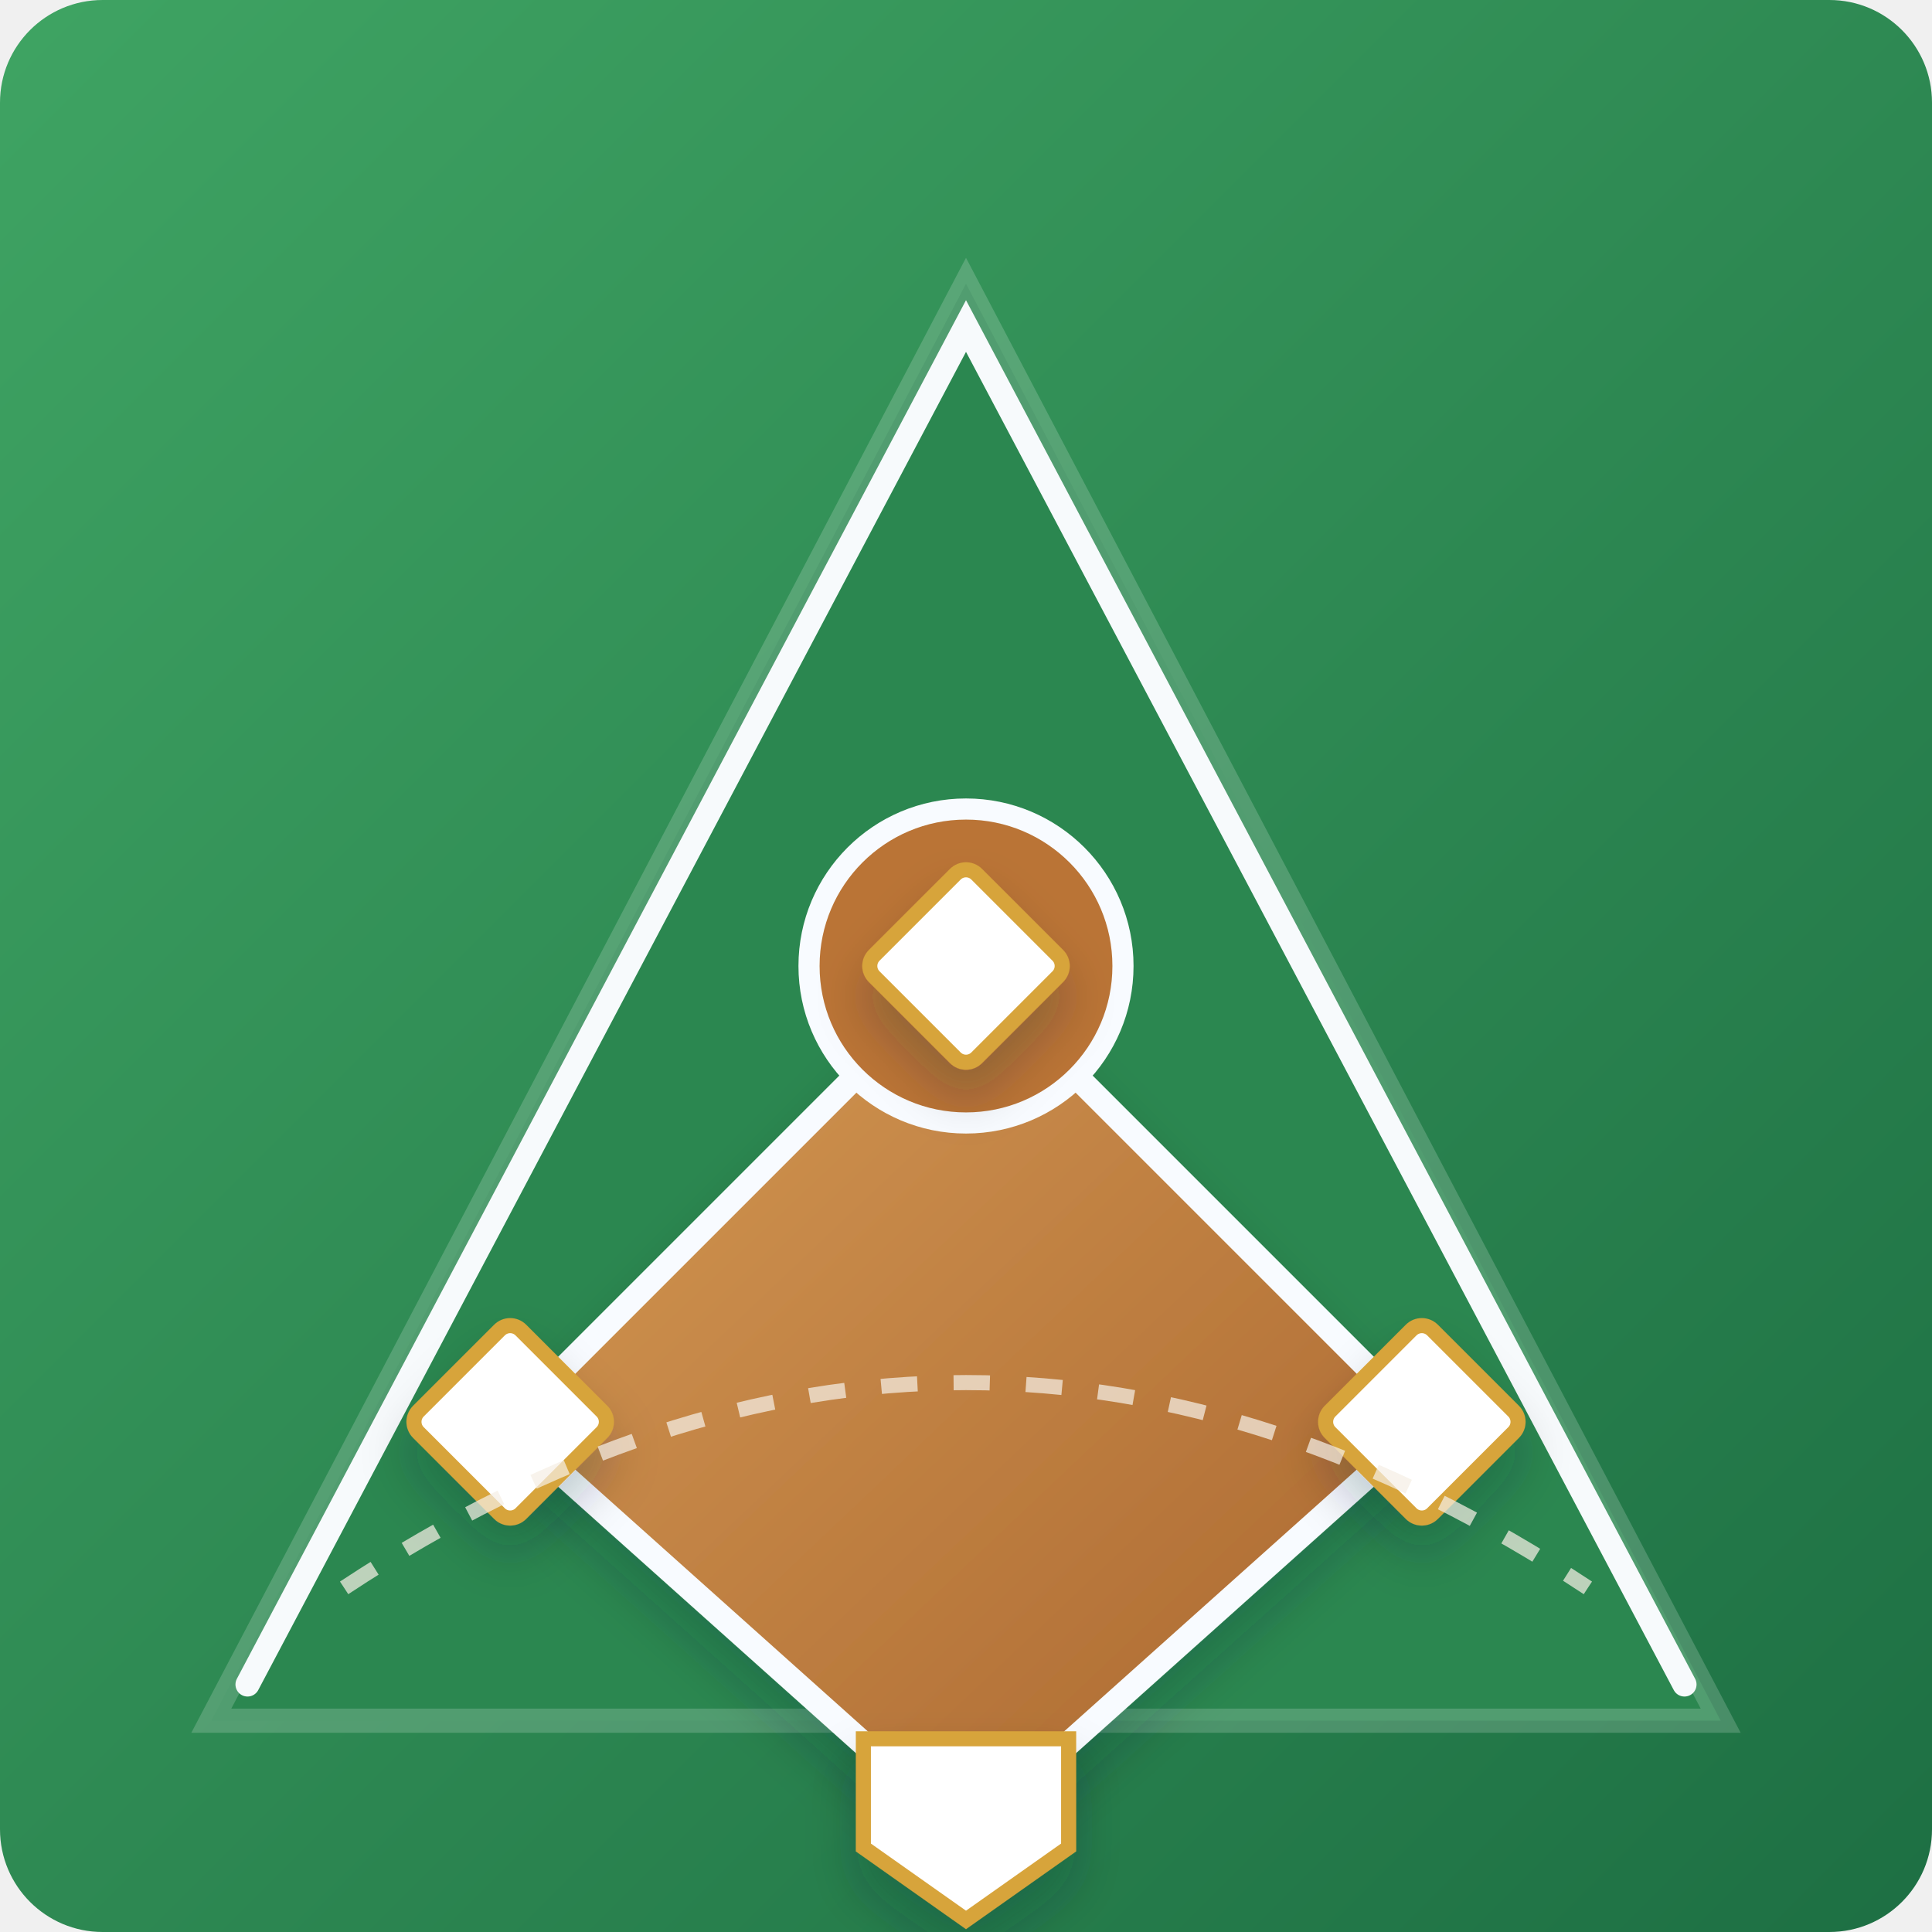
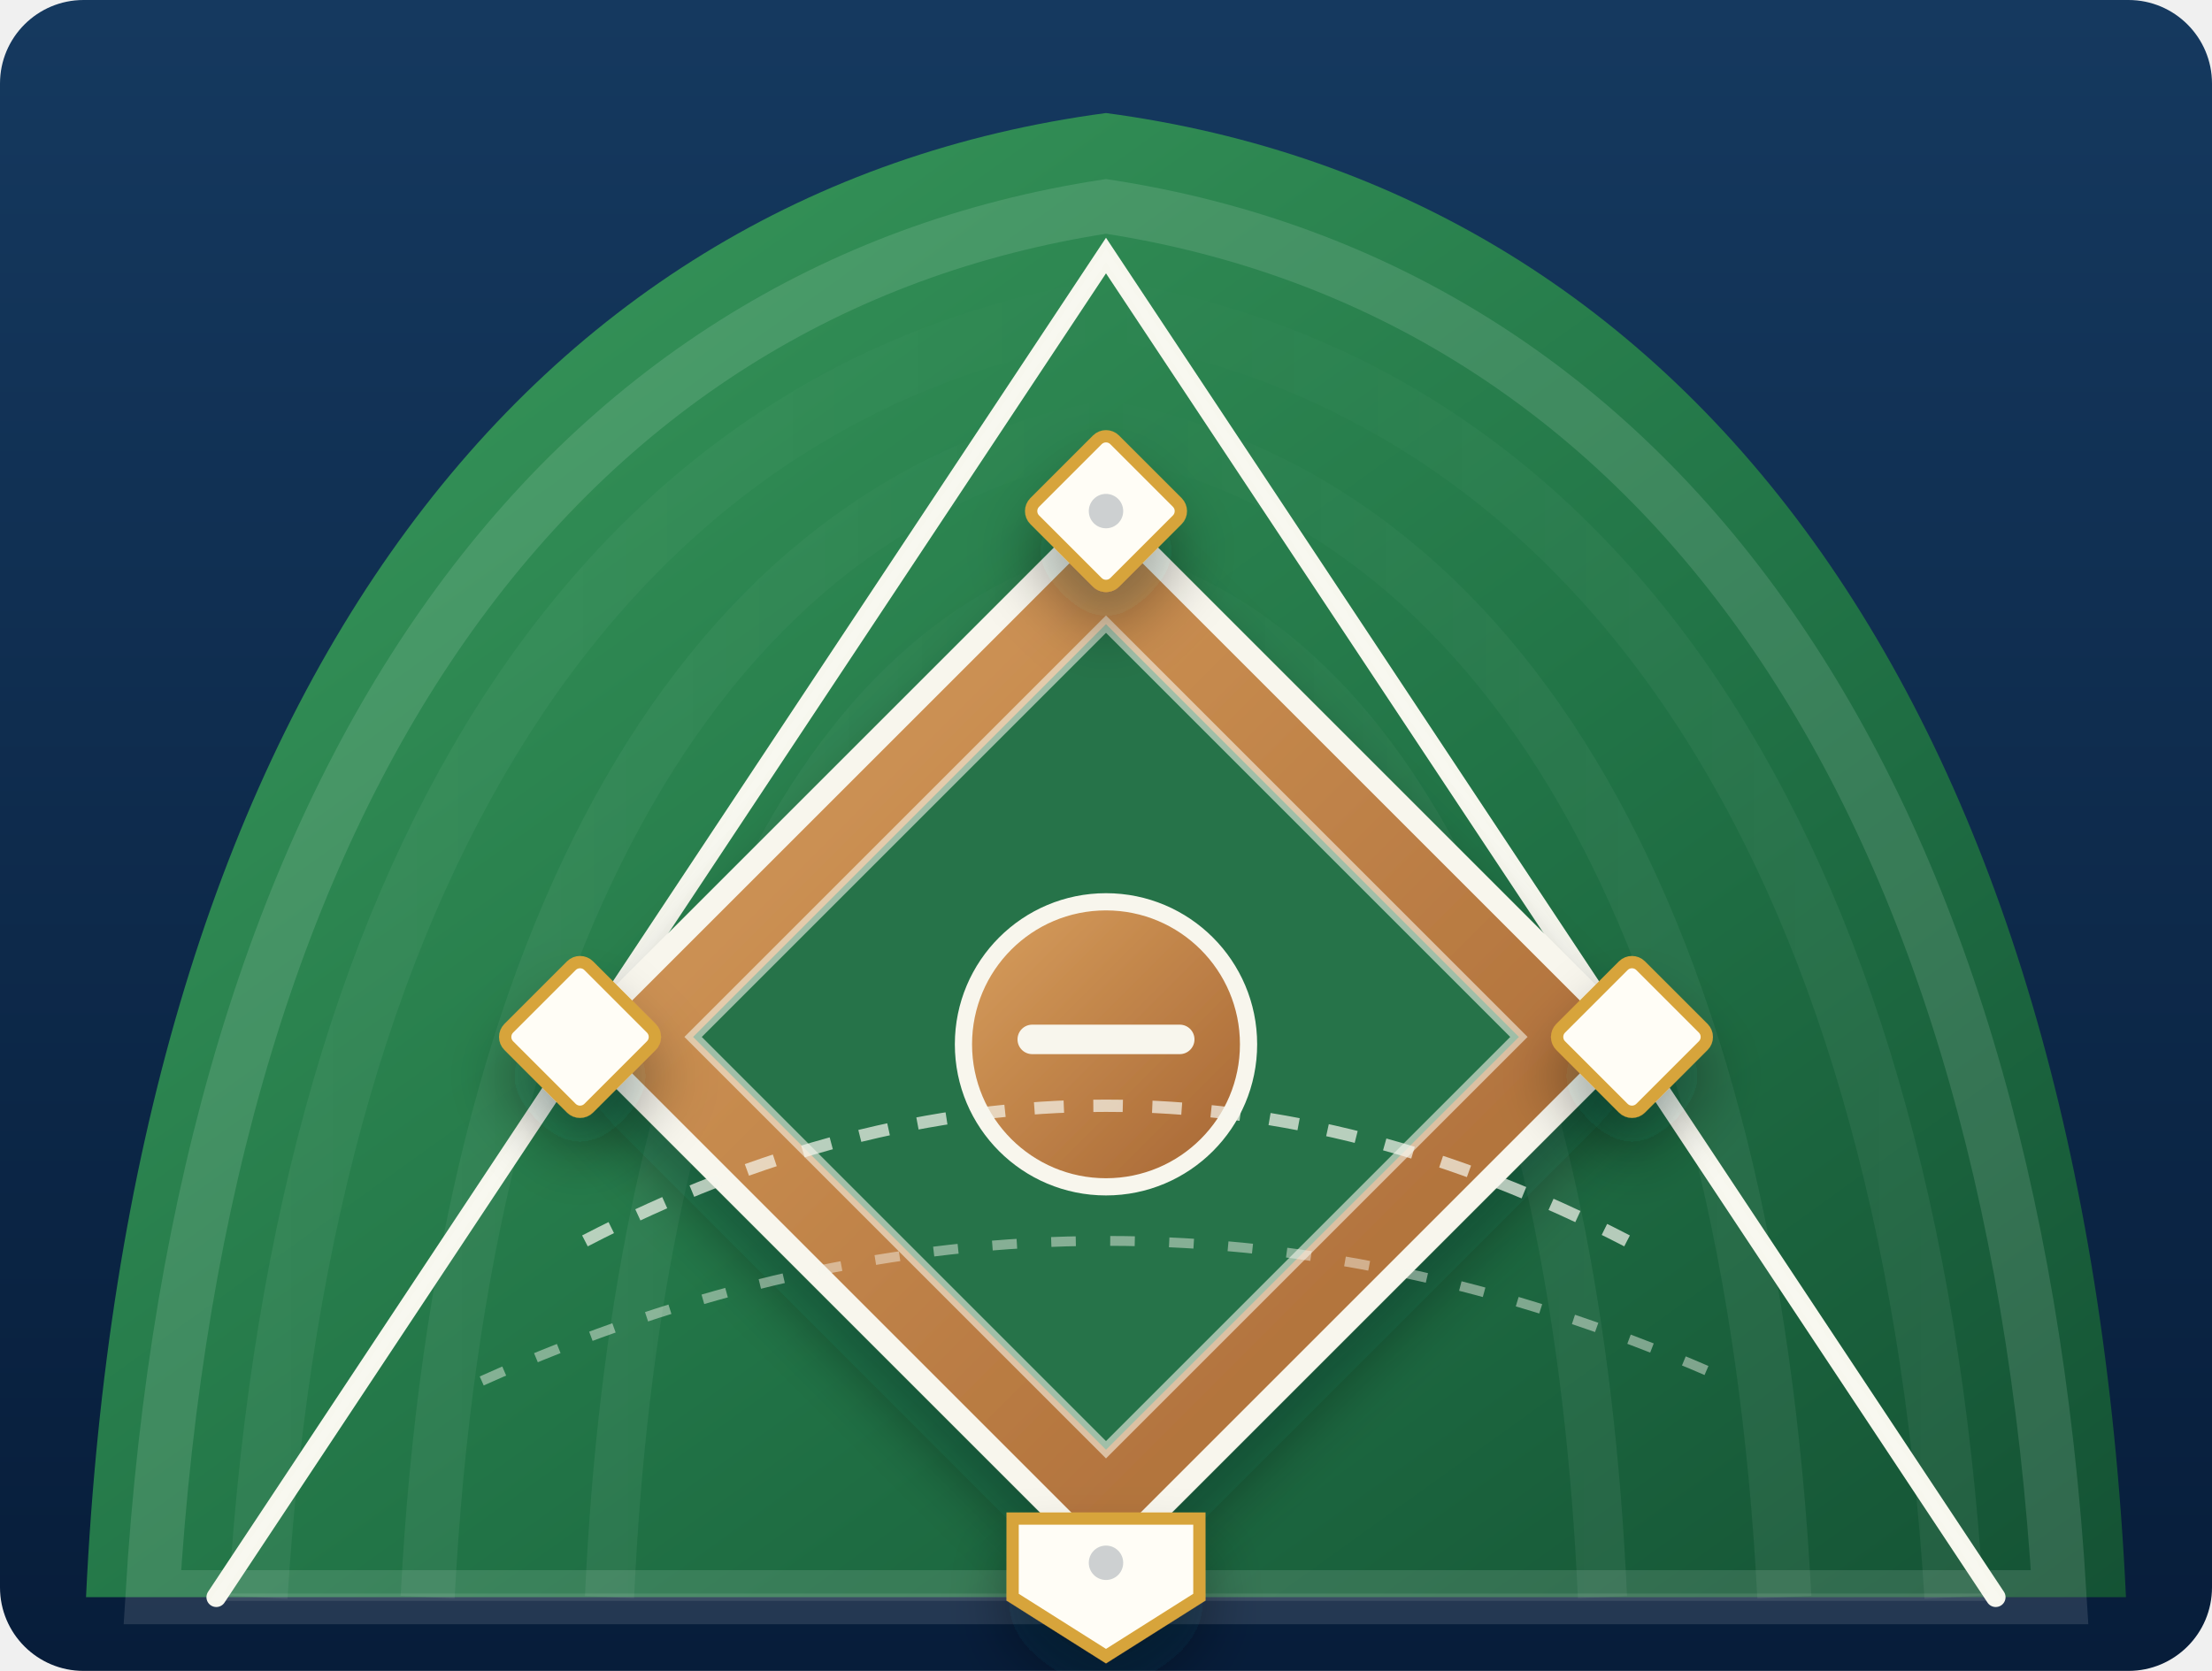
- <svg xmlns="http://www.w3.org/2000/svg" viewBox="0 0 640 640" role="img" aria-label="Cartoon baseball field">
+ <svg xmlns="http://www.w3.org/2000/svg" viewBox="0 0 900 680" role="img" aria-label="Illustrated baseball field">
  <defs>
+     <linearGradient id="sky" x1="0" x2="0" y1="0" y2="1">
+       <stop offset="0" stop-color="#15395f" />
+       <stop offset="1" stop-color="#071d3a" />
+     </linearGradient>
    <linearGradient id="grass" x1="0" x2="1" y1="0" y2="1">
-       <stop offset="0" stop-color="#3fa463" />
-       <stop offset="1" stop-color="#1d6f43" />
+       <stop offset="0" stop-color="#3b9d5e" />
+       <stop offset=".58" stop-color="#217346" />
+       <stop offset="1" stop-color="#145234" />
+     </linearGradient>
+     <linearGradient id="stripe" x1="0" x2="1" y1="0" y2="0">
+       <stop offset="0" stop-color="#ffffff" stop-opacity=".08" />
+       <stop offset=".5" stop-color="#ffffff" stop-opacity="0" />
+       <stop offset="1" stop-color="#ffffff" stop-opacity=".08" />
    </linearGradient>
    <linearGradient id="dirt" x1="0" x2="1" y1="0" y2="1">
-       <stop offset="0" stop-color="#d59a55" />
-       <stop offset="1" stop-color="#a9652e" />
+       <stop offset="0" stop-color="#d9a05e" />
+       <stop offset="1" stop-color="#a56432" />
    </linearGradient>
-     <filter id="shadow" x="-20%" y="-20%" width="140%" height="140%">
-       <feDropShadow dx="0" dy="10" stdDeviation="8" flood-color="#071d3a" flood-opacity="0.22" />
+     <filter id="lift" x="-15%" y="-15%" width="130%" height="130%">
+       <feDropShadow dx="0" dy="16" stdDeviation="12" flood-color="#031326" flood-opacity=".34" />
    </filter>
  </defs>
-   <rect width="640" height="640" rx="34" fill="url(#grass)" />
-   <path d="M70 570 L320 94 L570 570 Z" fill="#2b8750" stroke="rgba(255,255,255,.18)" stroke-width="8" />
-   <path d="M82 558 L320 108 L558 558" fill="none" stroke="#f7fafc" stroke-width="8" stroke-linecap="round" />
-   <path d="M168 472 L320 320 L472 472 L320 608 Z" fill="url(#dirt)" stroke="#f8fbff" stroke-width="8" filter="url(#shadow)" />
-   <circle cx="320" cy="320" r="52" fill="#ba7436" stroke="#f8fbff" stroke-width="7" />
-   <rect x="292" y="310" width="56" height="13" rx="7" fill="#fff" />
-   <g fill="#fff" stroke="#d7a43b" stroke-width="5" filter="url(#shadow)">
-     <rect x="447" y="447" width="48" height="48" rx="5" transform="rotate(45 471 471)" />
-     <rect x="296" y="296" width="48" height="48" rx="5" transform="rotate(45 320 320)" />
-     <rect x="145" y="447" width="48" height="48" rx="5" transform="rotate(45 169 471)" />
-     <path d="M286 576 H354 V612 L320 636 L286 612 Z" />
+   <rect width="900" height="680" rx="34" fill="url(#sky)" />
+   <path d="M35 650 C52 290 210 78 450 46 C690 78 848 290 865 650 Z" fill="url(#grass)" />
+   <path d="M62 650 C82 316 228 118 450 84 C672 118 818 316 838 650 Z" fill="none" stroke="#ffffff" stroke-opacity=".12" stroke-width="22" />
+   <g opacity=".74">
+     <path d="M105 650 C124 342 252 158 450 126 C648 158 776 342 795 650" fill="none" stroke="url(#stripe)" stroke-width="24" />
+     <path d="M174 650 C188 380 286 205 450 174 C614 205 712 380 726 650" fill="none" stroke="url(#stripe)" stroke-width="22" />
+     <path d="M248 650 C258 428 326 262 450 232 C574 262 642 428 652 650" fill="none" stroke="url(#stripe)" stroke-width="20" />
  </g>
-   <path d="M114 526 Q320 390 526 526" fill="none" stroke="#f5efe4" stroke-width="5" stroke-dasharray="12 12" opacity=".72" />
+   <path d="M88 650 L450 104 L812 650" fill="none" stroke="#f7f7ee" stroke-width="8" stroke-linecap="round" />
+   <path d="M450 104 L812 650 L88 650 Z" fill="none" stroke="#ffffff" stroke-opacity=".1" stroke-width="3" />
+   <g filter="url(#lift)">
+     <path d="M450 636 L236 422 L450 208 L664 422 Z" fill="url(#dirt)" stroke="#f8f6ed" stroke-width="9" />
+     <path d="M450 590 L282 422 L450 254 L618 422 Z" fill="#27734a" stroke="#f8f6ed" stroke-opacity=".58" stroke-width="5" />
+     <circle cx="450" cy="425" r="58" fill="url(#dirt)" stroke="#f8f6ed" stroke-width="7" />
+     <rect x="414" y="417" width="72" height="12" rx="6" fill="#f8f6ed" />
+   </g>
+   <g fill="#fffdf6" stroke="#d7a43b" stroke-width="5" filter="url(#lift)">
+     <rect x="641" y="399" width="46" height="46" rx="5" transform="rotate(45 664 422)" />
+     <rect x="427" y="185" width="46" height="46" rx="5" transform="rotate(45 450 208)" />
+     <rect x="213" y="399" width="46" height="46" rx="5" transform="rotate(45 236 422)" />
+     <path d="M412 618 H488 V650 L450 674 L412 650 Z" />
+   </g>
+   <path d="M238 505 Q450 395 662 505" fill="none" stroke="#f7f7ee" stroke-width="5" stroke-dasharray="12 12" opacity=".7" />
+   <path d="M196 562 Q450 448 704 562" fill="none" stroke="#f7f7ee" stroke-width="4" stroke-dasharray="10 14" opacity=".46" />
+   <circle cx="450" cy="208" r="7" fill="#071d3a" opacity=".2" />
+   <circle cx="450" cy="636" r="7" fill="#071d3a" opacity=".2" />
</svg>
